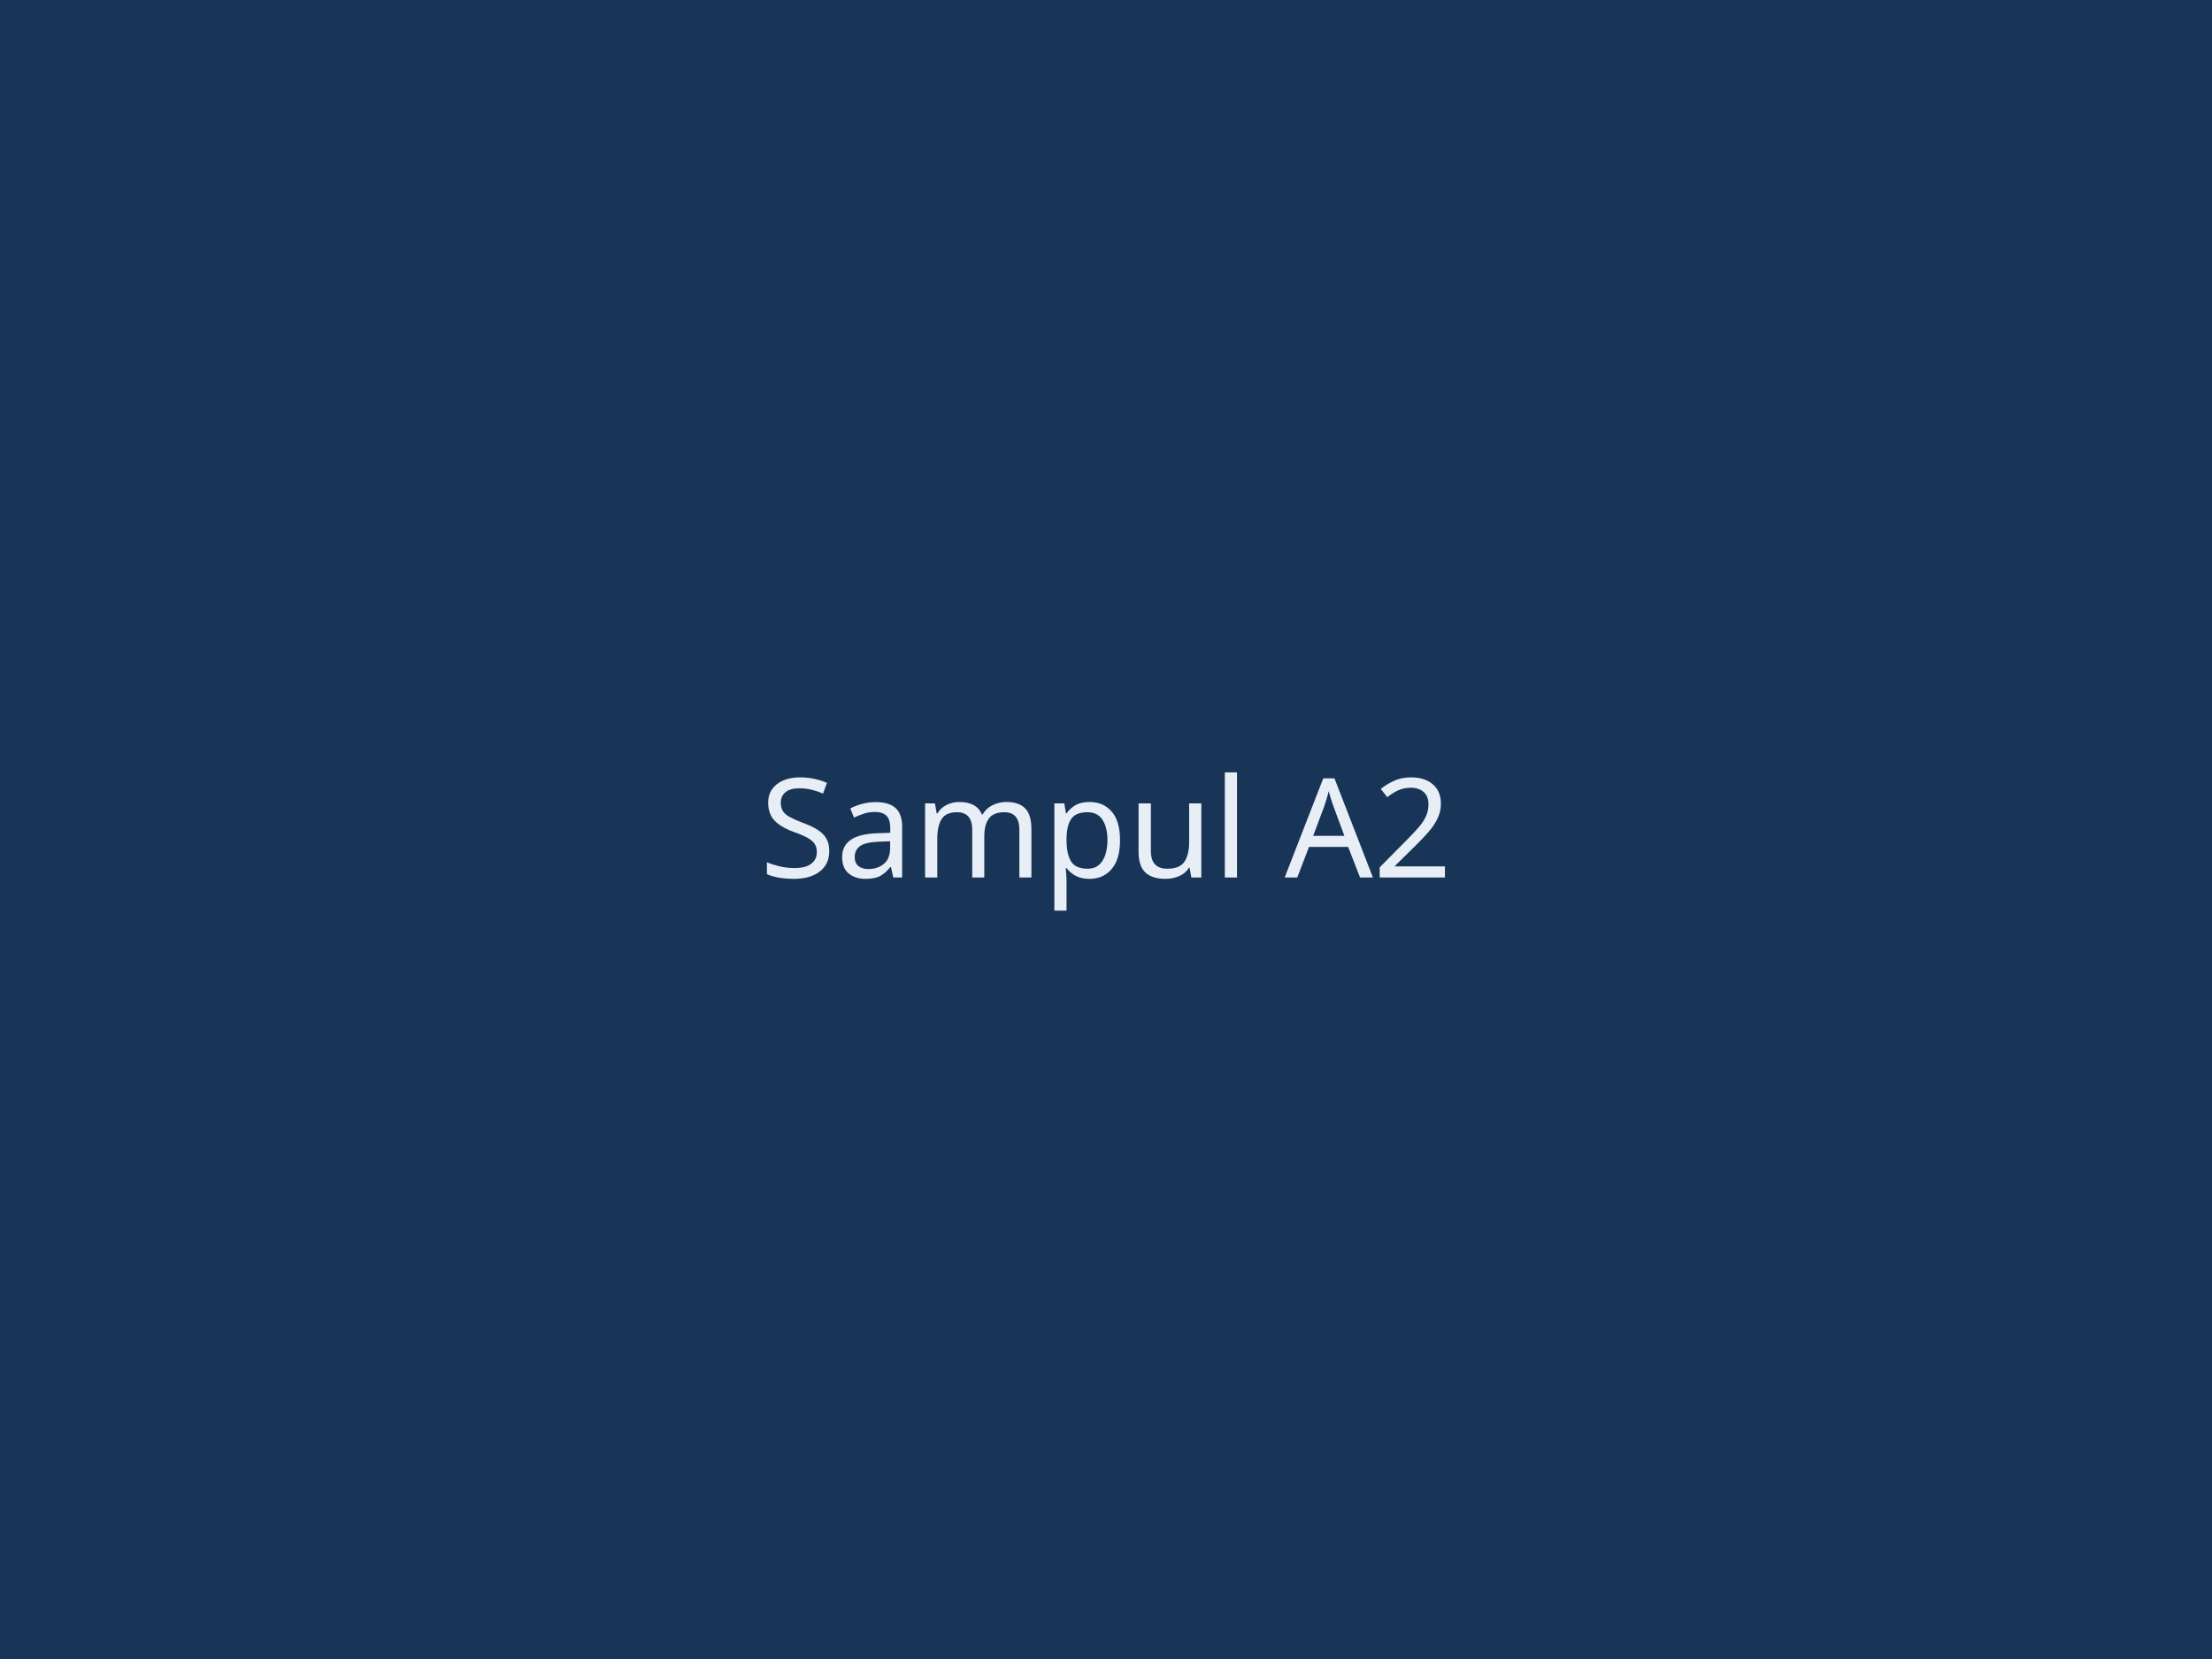
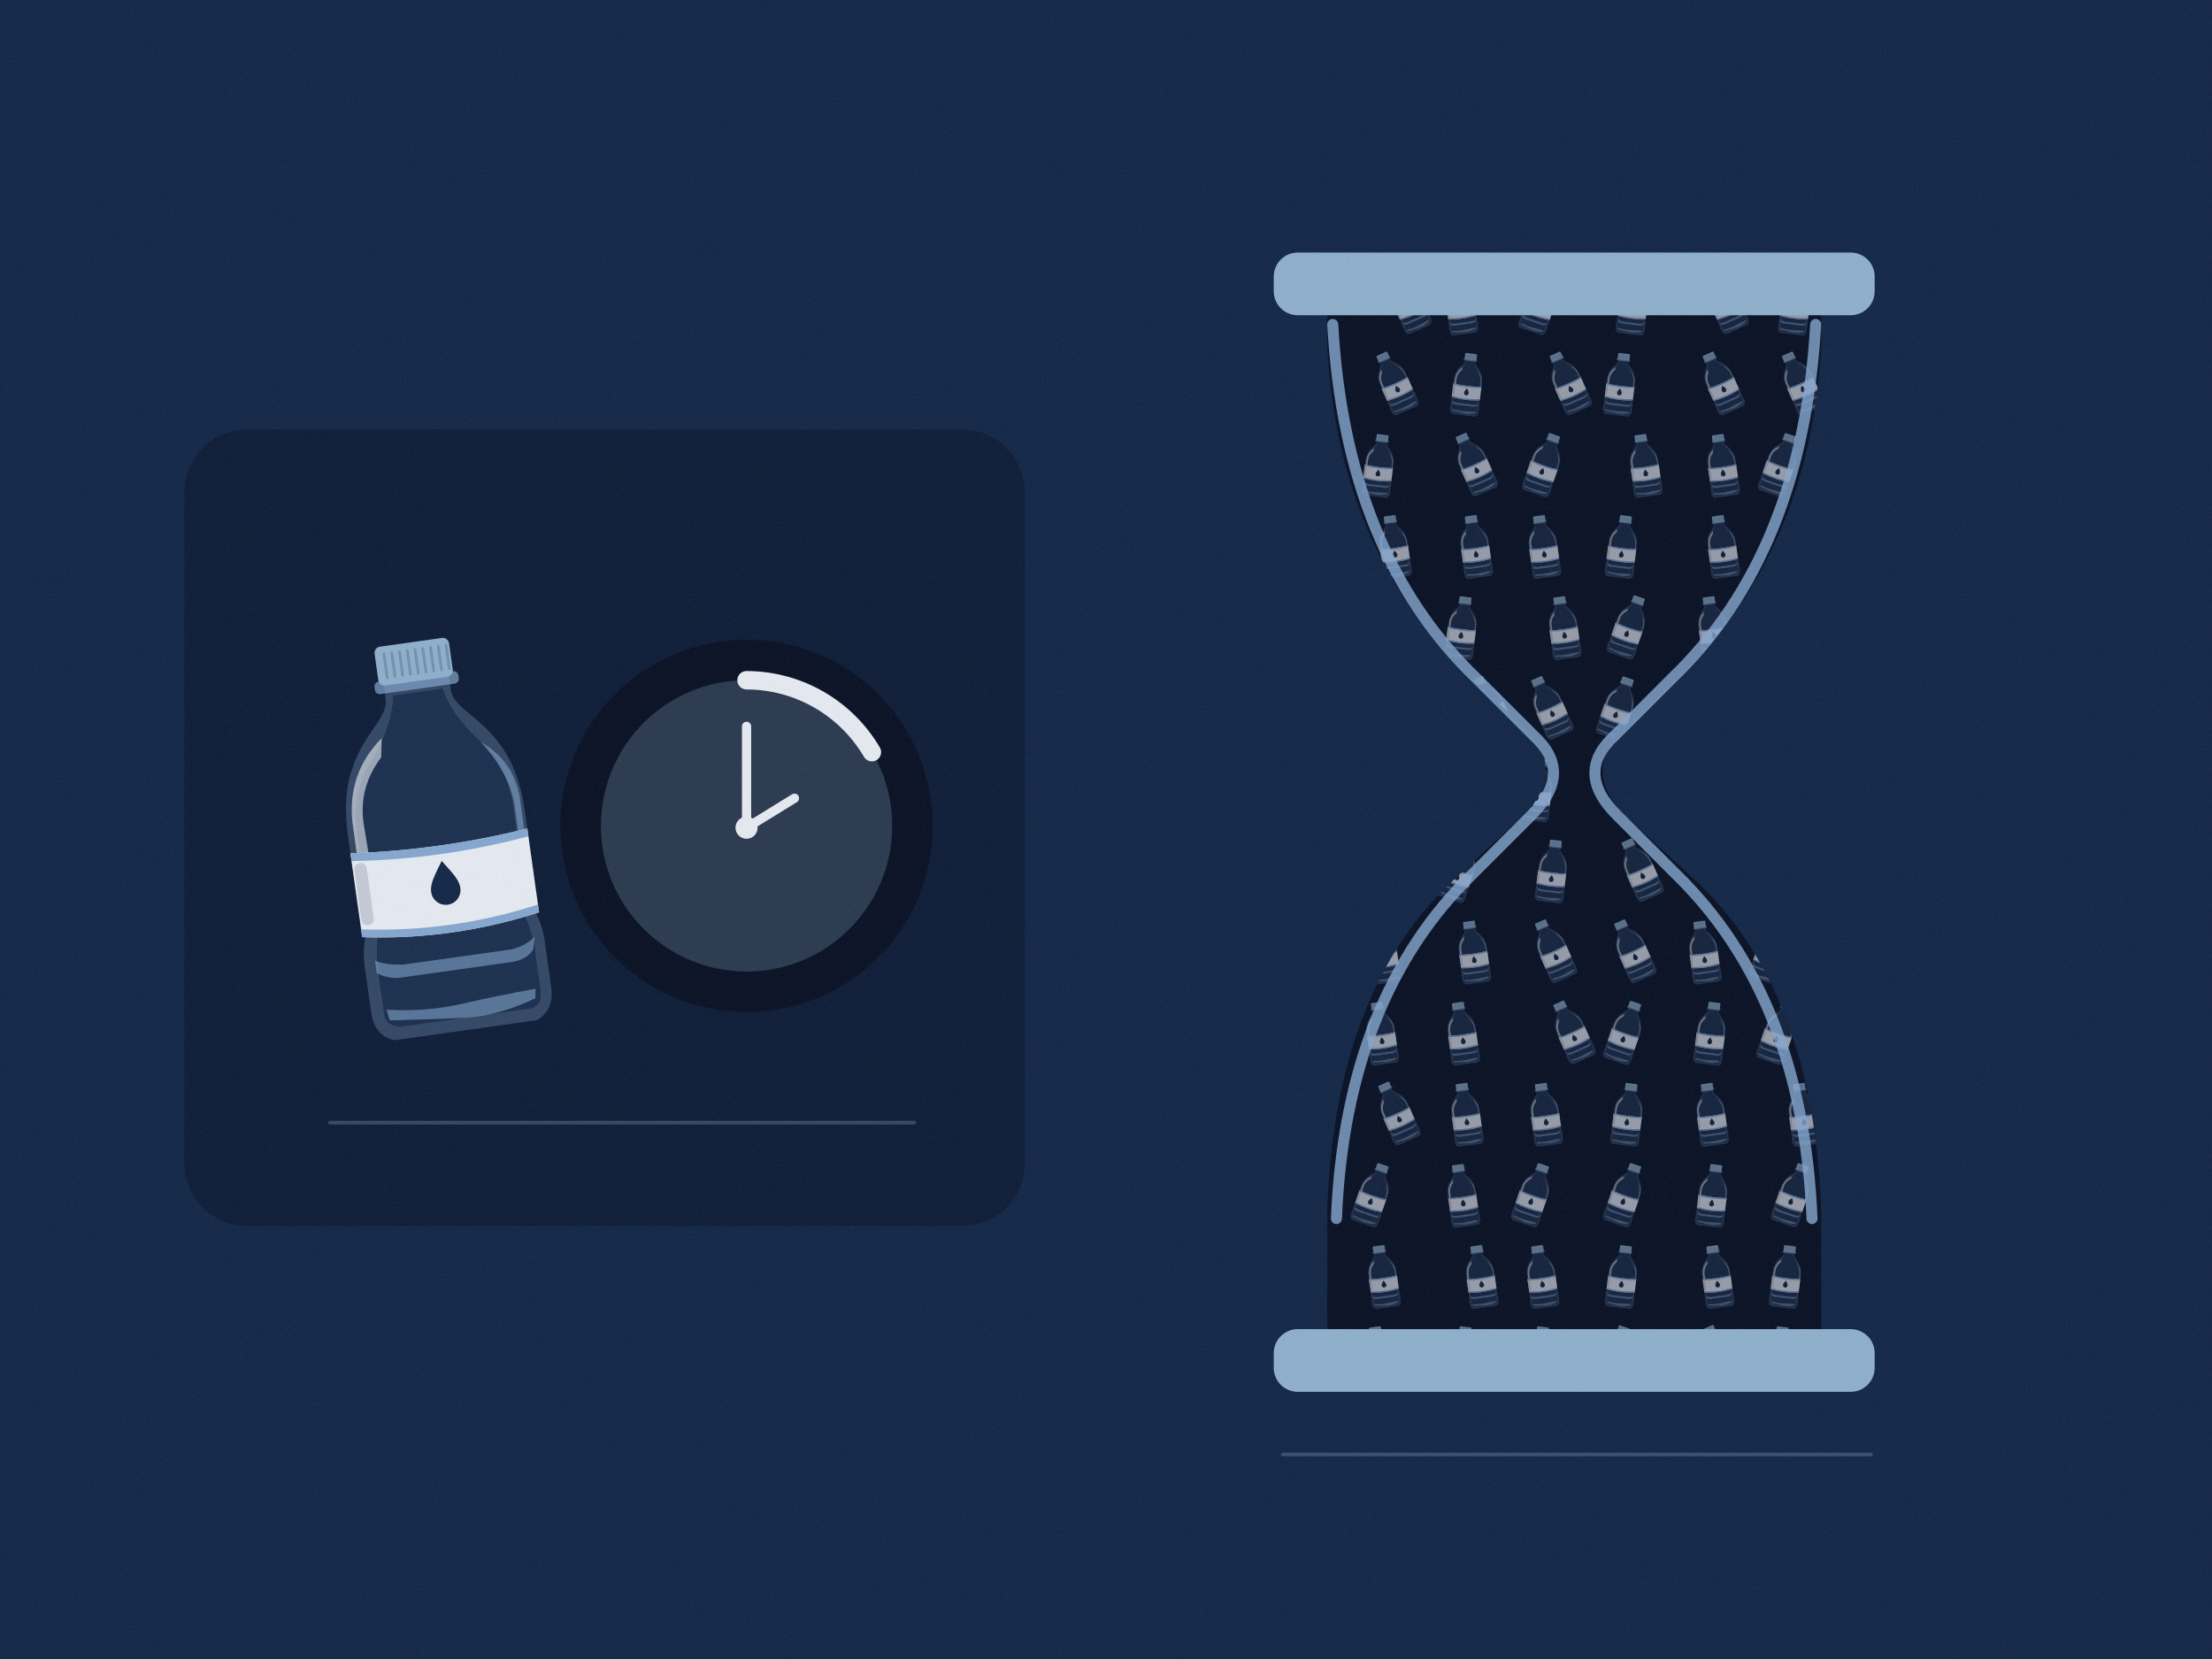
- <svg xmlns="http://www.w3.org/2000/svg" viewBox="0 0 800 600" width="800" height="600" role="img" aria-label="Sampul A2">
-   <rect width="800" height="600" fill="#183558" />
-   <text x="50%" y="50%" fill="#E8EEF6" font-family="sans-serif" font-size="50" text-anchor="middle" dominant-baseline="middle">Sampul A2</text>
+ <svg xmlns="http://www.w3.org/2000/svg" aria-labelledby="title desc" viewBox="0 0 1200 900" role="img">
+   <defs>
+     <clipPath id="hourglass">
+       <path fill="#0a1226" d="M720 145h268v43q-6 110-76 178l-33 30q-20 23 2 46l37 34q66 60 70 181v89H720v-89q4-121 70-181l37-34q22-23 2-46l-33-30q-70-68-76-178Z" />
+     </clipPath>
+     <filter id="grain" width="100%" height="100%" x="0%" y="0%" color-interpolation-filters="sRGB">
+       <feTurbulence baseFrequency=".74" numOctaves="3" seed="17" stitchTiles="stitch" type="fractalNoise" />
+       <feColorMatrix type="saturate" values="0" />
+     </filter>
+     <g id="empty">
+       <path fill="#86a8d0" d="M-21 12h42v12c0 13 16 19 27 41q9 17 9 43v42q0 11-4 18 5 12 5 23v31q0 14-12 19h-92q-12-5-12-19v-31q0-11 5-23-4-7-4-18v-42q0-26 9-43c11-22 27-28 27-41Z" opacity=".31" />
+       <path fill="#142848" d="M-16 23h32q3 18 21 39 13 16 13 42v45q-2 14-5 19 7 14 6 34v20q0 11-9 11h-83q-9-2-9-9v-26q0-18 5-30-6-10-6-25v-39q1-25 15-41 17-21 20-40" opacity=".74" />
+       <path fill="#e6eaf2" d="M-27 49q-25 19-26 51v44q5 10 8 2l-1-45q0-23 17-40Z" opacity=".63" />
+       <path fill="#86a8d0" d="M35 60q21 16 20 43v43l-4 9v-53q-1-21-16-42m-86 129q7 4 18 5h69q10-1 16-6l-2 8q-5 6-15 6h-71q-8 0-15-5m3 24q25 5 48 3t48-3l-1 6q-25 8-47 6t-47-5Z" opacity=".57" />
+       <path fill="#e6eaf2" d="M-57 119q57 6 114 0v54q-57 10-114 0Z" />
+       <path fill="#86a8d0" d="M-57 119q57 6 114 0v5q-57 7-114 0Zm0 49q57 10 114 0v5q-57 10-114 0Z" />
+       <path fill="#142848" d="M0 131.9c-5.64 8.46-9.4 13.16-9.4 18.8a9.4 9.4 0 0 0 18.8 0c0-5.64-3.76-10.34-9.4-18.8" />
+       <rect width="8" height="40" x="-56" y="126" fill="#142848" opacity=".16" rx="4" />
+       <rect width="54" height="8" x="-27" y="13" fill="#86a8d0" opacity=".68" rx="3" />
+       <rect width="48" height="25" x="-24" y="-9" fill="#8fb0cc" rx="4" />
+       <rect width="1.8" height="17" x="-19" y="-5" fill="#142848" opacity=".22" rx="1" />
+       <rect width="1.8" height="17" x="-14" y="-5" fill="#142848" opacity=".22" rx="1" />
+       <rect width="1.8" height="17" x="-9" y="-5" fill="#142848" opacity=".22" rx="1" />
+       <rect width="1.8" height="17" x="-4" y="-5" fill="#142848" opacity=".22" rx="1" />
+       <rect width="1.8" height="17" x="1" y="-5" fill="#142848" opacity=".22" rx="1" />
+       <rect width="1.8" height="17" x="6" y="-5" fill="#142848" opacity=".22" rx="1" />
+       <rect width="1.8" height="17" x="11" y="-5" fill="#142848" opacity=".22" rx="1" />
+       <rect width="1.8" height="17" x="16" y="-5" fill="#142848" opacity=".22" rx="1" />
+       <rect width="1.8" height="17" x="21" y="-5" fill="#142848" opacity=".22" rx="1" />
+     </g>
+   </defs>
+   <path fill="#142848" d="M0 0h1200v900H0z" />
+   <rect width="456" height="432" x="100" y="233" fill="#0a1226" opacity=".44" rx="34" />
+   <circle cx="405" cy="448" r="101" fill="#0a1226" />
+   <circle cx="405" cy="448" r="79" fill="#8fb0cc" opacity=".26" />
+   <path fill="none" stroke="#e6eaf2" stroke-linecap="round" stroke-linejoin="round" stroke-width="10" d="M405 369a79 79 0 0 1 68 39" />
+   <path fill="none" stroke="#e6eaf2" stroke-linecap="round" stroke-linejoin="round" stroke-width="5" d="M405 394v55l26-16" />
+   <circle cx="405" cy="449" r="6" fill="#e6eaf2" />
+   <use href="#empty" transform="rotate(-8 2657.519 -1423.675)scale(.85)" />
+   <path fill="#0a1226" d="M720 145h268v43q-6 110-76 178l-33 30q-20 23 2 46l37 34q66 60 70 181v89H720v-89q4-121 70-181l37-34q22-23 2-46l-33-30q-70-68-76-178Z" />
+   <g clip-path="url(#hourglass)">
+     <use href="#empty" opacity=".64" transform="rotate(19 42.772 2182.86)scale(.135)" />
+     <use href="#empty" opacity=".64" transform="rotate(-8 1128.285 -5346.002)scale(.135)" />
+     <use href="#empty" opacity=".64" transform="rotate(-8 1147.285 -5617.714)scale(.135)" />
+     <use href="#empty" opacity=".64" transform="rotate(-8 1169.285 -5932.329)scale(.135)" />
+     <use href="#empty" opacity=".64" transform="rotate(-24 690.993 -2036.356)scale(.135)" />
+     <use href="#empty" opacity=".64" transform="rotate(-8 1217.285 -6618.76)scale(.135)" />
+     <use href="#empty" opacity=".64" transform="rotate(7 -369.367 8047.58)scale(.135)" />
+     <use href="#empty" opacity=".64" transform="rotate(-24 757.493 -2349.214)scale(.135)" />
+     <use href="#empty" opacity=".64" transform="rotate(19 -90.694 2192.908)scale(.135)" />
+     <use href="#empty" opacity=".64" transform="rotate(-24 728.995 -1706.202)scale(.135)" />
+     <use href="#empty" opacity=".64" transform="rotate(-8 1460.4 -5574.263)scale(.135)" />
+     <use href="#empty" opacity=".64" transform="rotate(19 -24.694 2587.309)scale(.135)" />
+     <use href="#empty" opacity=".64" transform="rotate(7 -774.064 7333.836)scale(.135)" />
+     <use href="#empty" opacity=".64" transform="rotate(-24 814.995 -2110.8)scale(.135)" />
+     <use href="#empty" opacity=".64" transform="rotate(7 -730.064 8053.23)scale(.135)" />
+     <use href="#empty" opacity=".64" transform="rotate(-8 1574.9 -7211.69)scale(.135)" />
+     <use href="#empty" opacity=".64" transform="rotate(7 -1221.761 5917.049)scale(.135)" />
+     <use href="#empty" opacity=".64" transform="rotate(-24 828.997 -1667.736)scale(.135)" />
+     <use href="#empty" opacity=".64" transform="rotate(7 -1178.761 6620.092)scale(.135)" />
+     <use href="#empty" opacity=".64" transform="rotate(-24 875.997 -1888.854)scale(.135)" />
+     <use href="#empty" opacity=".64" transform="rotate(7 -1137.261 7298.611)scale(.135)" />
+     <use href="#empty" opacity=".64" transform="rotate(-24 917.497 -2084.096)scale(.135)" />
+     <use href="#empty" opacity=".64" transform="rotate(-24 938.997 -2185.246)scale(.135)" />
+     <use href="#empty" opacity=".64" transform="rotate(-8 1886.514 -7146.787)scale(.135)" />
+     <use href="#empty" opacity=".64" transform="rotate(7 -1582.958 5914.524)scale(.135)" />
+     <use href="#empty" opacity=".64" transform="rotate(7 -1562.458 6249.696)scale(.135)" />
+     <use href="#empty" opacity=".64" transform="rotate(-24 953.999 -1746.886)scale(.135)" />
+     <use href="#empty" opacity=".64" transform="rotate(19 -286.628 2637.285)scale(.135)" />
+     <use href="#empty" opacity=".64" transform="rotate(-8 2139.629 -6245.296)scale(.135)" />
+     <use href="#empty" opacity=".64" transform="rotate(-8 2160.629 -6545.61)scale(.135)" />
+     <use href="#empty" opacity=".64" transform="rotate(19 -222.628 3019.734)scale(.135)" />
+     <use href="#empty" opacity=".64" transform="rotate(-8 2201.129 -7124.787)scale(.135)" />
+     <use href="#empty" opacity=".64" transform="rotate(7 -1942.655 5936.524)scale(.135)" />
+     <use href="#empty" opacity=".64" transform="rotate(-8 2386.244 -5250.851)scale(.135)" />
+     <use href="#empty" opacity=".64" transform="rotate(-8 2408.244 -5565.466)scale(.135)" />
+     <use href="#empty" opacity=".64" transform="rotate(-8 2426.744 -5830.028)scale(.135)" />
+     <use href="#empty" opacity=".64" transform="rotate(7 -1856.155 7350.786)scale(.135)" />
+     <use href="#empty" opacity=".64" transform="rotate(-8 2475.244 -6523.61)scale(.135)" />
+     <use href="#empty" opacity=".64" transform="rotate(-8 2495.244 -6809.624)scale(.135)" />
+     <use href="#empty" opacity=".64" transform="rotate(7 -1786.155 8495.276)scale(.135)" />
+     <use href="#empty" opacity=".64" transform="rotate(-24 1118.502 -1502.94)scale(.135)" />
+     <use href="#empty" opacity=".64" transform="rotate(7 -2280.352 6318.22)scale(.135)" />
+     <use href="#empty" opacity=".64" transform="rotate(7 -2259.352 6661.568)scale(.135)" />
+     <use href="#empty" opacity=".64" transform="rotate(-8 2746.858 -5886.682)scale(.135)" />
+     <use href="#empty" opacity=".64" transform="rotate(19 -526.562 2818.727)scale(.135)" />
+     <use href="#empty" opacity=".64" transform="rotate(-8 2787.358 -6465.859)scale(.135)" />
+     <use href="#empty" opacity=".64" transform="rotate(-24 1250.002 -2121.598)scale(.135)" />
+     <use href="#empty" opacity=".64" transform="rotate(19 -466.062 3180.261)scale(.135)" />
+     <use href="#empty" opacity=".64" transform="rotate(7 -2660.048 6013.223)scale(.135)" />
+     <use href="#empty" opacity=".64" transform="rotate(19 -726.029 2434.375)scale(.135)" />
+     <use href="#empty" opacity=".64" transform="rotate(-24 1269.004 -1702.057)scale(.135)" />
+     <use href="#empty" opacity=".64" transform="rotate(-24 1285.004 -1777.33)scale(.135)" />
+     <use href="#empty" opacity=".64" transform="rotate(19 -661.029 2822.8)scale(.135)" />
+     <use href="#empty" opacity=".64" transform="rotate(19 -635.529 2975.182)scale(.135)" />
+     <use href="#empty" opacity=".64" transform="rotate(19 -615.529 3094.697)scale(.135)" />
+     <use href="#empty" opacity=".64" transform="rotate(19 -593.029 3229.152)scale(.135)" />
+     <use href="#empty" opacity=".64" transform="rotate(-8 3307.088 -4855.936)scale(.135)" />
+     <use href="#empty" opacity=".64" transform="rotate(7 -3001.245 6337.696)scale(.135)" />
+     <use href="#empty" opacity=".64" transform="rotate(7 -2978.745 6705.568)scale(.135)" />
+     <use href="#empty" opacity=".64" transform="rotate(7 -2958.245 7040.74)scale(.135)" />
+     <use href="#empty" opacity=".64" transform="rotate(-24 1416.006 -1884.708)scale(.135)" />
+     <use href="#empty" opacity=".64" transform="rotate(-24 1438.506 -1990.562)scale(.135)" />
+     <use href="#empty" opacity=".64" transform="rotate(-24 1456.506 -2075.246)scale(.135)" />
+     <use href="#empty" opacity=".64" transform="rotate(19 -723.495 3257.128)scale(.135)" />
+     <use href="#empty" opacity=".64" transform="rotate(19 -1011.462 2343.92)scale(.135)" />
+     <use href="#empty" opacity=".64" transform="rotate(7 -3360.942 6359.696)scale(.135)" />
+     <use href="#empty" opacity=".64" transform="rotate(19 -966.962 2609.842)scale(.135)" />
+     <use href="#empty" opacity=".64" transform="rotate(7 -3313.942 7128.139)scale(.135)" />
+     <use href="#empty" opacity=".64" transform="rotate(-24 1516.508 -1848.594)scale(.135)" />
+     <use href="#empty" opacity=".64" transform="rotate(-24 1539.008 -1954.448)scale(.135)" />
+     <use href="#empty" opacity=".64" transform="rotate(19 -878.962 3135.71)scale(.135)" />
+     <use href="#empty" opacity=".64" transform="rotate(-24 1586.008 -2175.566)scale(.135)" />
+     <use href="#empty" opacity=".64" transform="rotate(-8 3934.317 -4783.335)scale(.135)" />
+     <use href="#empty" opacity=".64" transform="rotate(-8 3956.317 -5097.95)scale(.135)" />
+     <use href="#empty" opacity=".64" transform="rotate(-8 3980.817 -5448.316)scale(.135)" />
+     <use href="#empty" opacity=".64" transform="rotate(-24 1596.51 -1716.035)scale(.135)" />
+     <use href="#empty" opacity=".64" transform="rotate(-24 1618.01 -1817.185)scale(.135)" />
+     <use href="#empty" opacity=".64" transform="rotate(-8 4043.317 -6342.107)scale(.135)" />
+     <use href="#empty" opacity=".64" transform="rotate(19 -1013.929 3136.794)scale(.135)" />
+     <use href="#empty" opacity=".64" transform="rotate(-8 4087.317 -6971.336)scale(.135)" />
+     <use href="#empty" opacity=".64" transform="rotate(7 -4101.836 6052.174)scale(.135)" />
+     <use href="#empty" opacity=".64" transform="rotate(-8 4270.432 -5068.799)scale(.135)" />
+     <use href="#empty" opacity=".64" transform="rotate(-8 4292.432 -5383.414)scale(.135)" />
+     <use href="#empty" opacity=".64" transform="rotate(-24 1705.012 -1717.559)scale(.135)" />
+     <use href="#empty" opacity=".64" transform="rotate(19 -1184.896 2922.751)scale(.135)" />
+     <use href="#empty" opacity=".64" transform="rotate(7 -3990.336 7875.183)scale(.135)" />
+     <use href="#empty" opacity=".64" transform="rotate(19 -1143.396 3170.746)scale(.135)" />
+     <use href="#empty" opacity=".64" transform="rotate(19 -1119.896 3311.176)scale(.135)" />
+     <use href="#empty" opacity=".64" transform="rotate(-8 4565.546 -4767.936)scale(.135)" />
+     <use href="#empty" opacity=".64" transform="rotate(-24 1761.014 -1472.089)scale(.135)" />
+     <use href="#empty" opacity=".64" transform="rotate(-8 4608.046 -5375.714)scale(.135)" />
+     <use href="#empty" opacity=".64" transform="rotate(-8 4629.546 -5683.178)scale(.135)" />
+     <use href="#empty" opacity=".64" transform="rotate(7 -4372.532 7529.311)scale(.135)" />
+     <use href="#empty" opacity=".64" transform="rotate(-8 4674.546 -6326.708)scale(.135)" />
+     <use href="#empty" opacity=".64" transform="rotate(-8 4699.546 -6684.225)scale(.135)" />
+     <use href="#empty" opacity=".64" transform="rotate(-24 1892.014 -2088.395)scale(.135)" />
+     <use href="#empty" opacity=".64" transform="rotate(-8 4879.16 -4731.635)scale(.135)" />
+     <use href="#empty" opacity=".64" transform="rotate(19 -1516.33 2557.412)scale(.135)" />
+     <use href="#empty" opacity=".64" transform="rotate(-8 4921.66 -5339.414)scale(.135)" />
+     <use href="#empty" opacity=".64" transform="rotate(19 -1472.83 2817.357)scale(.135)" />
+     <use href="#empty" opacity=".64" transform="rotate(19 -1447.83 2966.751)scale(.135)" />
+     <use href="#empty" opacity=".64" transform="rotate(7 -4709.23 7927.358)scale(.135)" />
+     <use href="#empty" opacity=".64" transform="rotate(19 -1402.33 3238.649)scale(.135)" />
+     <use href="#empty" opacity=".64" transform="rotate(-8 5036.66 -6983.99)scale(.135)" />
+     <use href="#empty" opacity=".64" transform="rotate(-8 5191.776 -4681.034)scale(.135)" />
+     <use href="#empty" opacity=".64" transform="rotate(-8 5214.776 -5009.95)scale(.135)" />
+     <use href="#empty" opacity=".64" transform="rotate(-8 5241.276 -5388.917)scale(.135)" />
+     <use href="#empty" opacity=".64" transform="rotate(-8 5257.776 -5624.878)scale(.135)" />
+     <use href="#empty" opacity=".64" transform="rotate(7 -5093.426 7548.786)scale(.135)" />
+     <use href="#empty" opacity=".64" transform="rotate(-8 5305.276 -6304.16)scale(.135)" />
+     <use href="#empty" opacity=".64" transform="rotate(7 -5048.926 8276.355)scale(.135)" />
+     <use href="#empty" opacity=".64" transform="rotate(7 -5027.926 8619.702)scale(.135)" />
+     <use href="#empty" opacity=".64" transform="rotate(7 -5539.623 6156.524)scale(.135)" />
+     <use href="#empty" opacity=".64" transform="rotate(-8 5528.39 -4973.649)scale(.135)" />
+     <use href="#empty" opacity=".64" transform="rotate(7 -5496.623 6859.568)scale(.135)" />
+     <use href="#empty" opacity=".64" transform="rotate(7 -5475.623 7202.915)scale(.135)" />
+     <use href="#empty" opacity=".64" transform="rotate(19 -1713.763 2992.824)scale(.135)" />
+     <use href="#empty" opacity=".64" transform="rotate(-24 2159.52 -1820.096)scale(.135)" />
+     <use href="#empty" opacity=".64" transform="rotate(7 -5410.623 8265.655)scale(.135)" />
+     <use href="#empty" opacity=".64" transform="rotate(19 -1645.763 3399.176)scale(.135)" />
+     <use href="#empty" opacity=".64" transform="rotate(19 -1932.23 2494.933)scale(.135)" />
+     <use href="#empty" opacity=".64" transform="rotate(19 -1909.23 2632.375)scale(.135)" />
+     <use href="#empty" opacity=".64" transform="rotate(-24 2196.021 -1482.886)scale(.135)" />
+     <use href="#empty" opacity=".64" transform="rotate(-8 5887.505 -5588.028)scale(.135)" />
+     <use href="#empty" opacity=".64" transform="rotate(-24 2242.521 -1701.651)scale(.135)" />
+     <use href="#empty" opacity=".64" transform="rotate(7 -5786.82 8017.883)scale(.135)" />
+     <use href="#empty" opacity=".64" transform="rotate(-24 2287.521 -1913.36)scale(.135)" />
+     <use href="#empty" opacity=".64" transform="rotate(7 -5744.32 8712.751)scale(.135)" />
+   </g>
+   <path fill="none" stroke="#86a8d0" stroke-linecap="round" stroke-linejoin="round" stroke-width="6" d="M723 176q7 124 78 192l31 31q22 20-1 43l-32 32q-69 67-74 187m260-485q-7 124-78 192l-31 31q-22 20 1 43l32 32q69 67 74 187" opacity=".8" />
+   <rect width="326" height="34" x="691" y="137" fill="#8fb0cc" rx="13" />
+   <rect width="326" height="34" x="691" y="721" fill="#8fb0cc" rx="13" />
+   <path fill="none" stroke="#8fb0cc" stroke-linecap="round" stroke-linejoin="round" stroke-width="2" d="M179 609h317m200 180h319" opacity=".3" />
+   <path fill="#fff" d="M0 0h1200v900H0z" filter="url(#grain)" opacity=".06" pointer-events="none" />
</svg>
